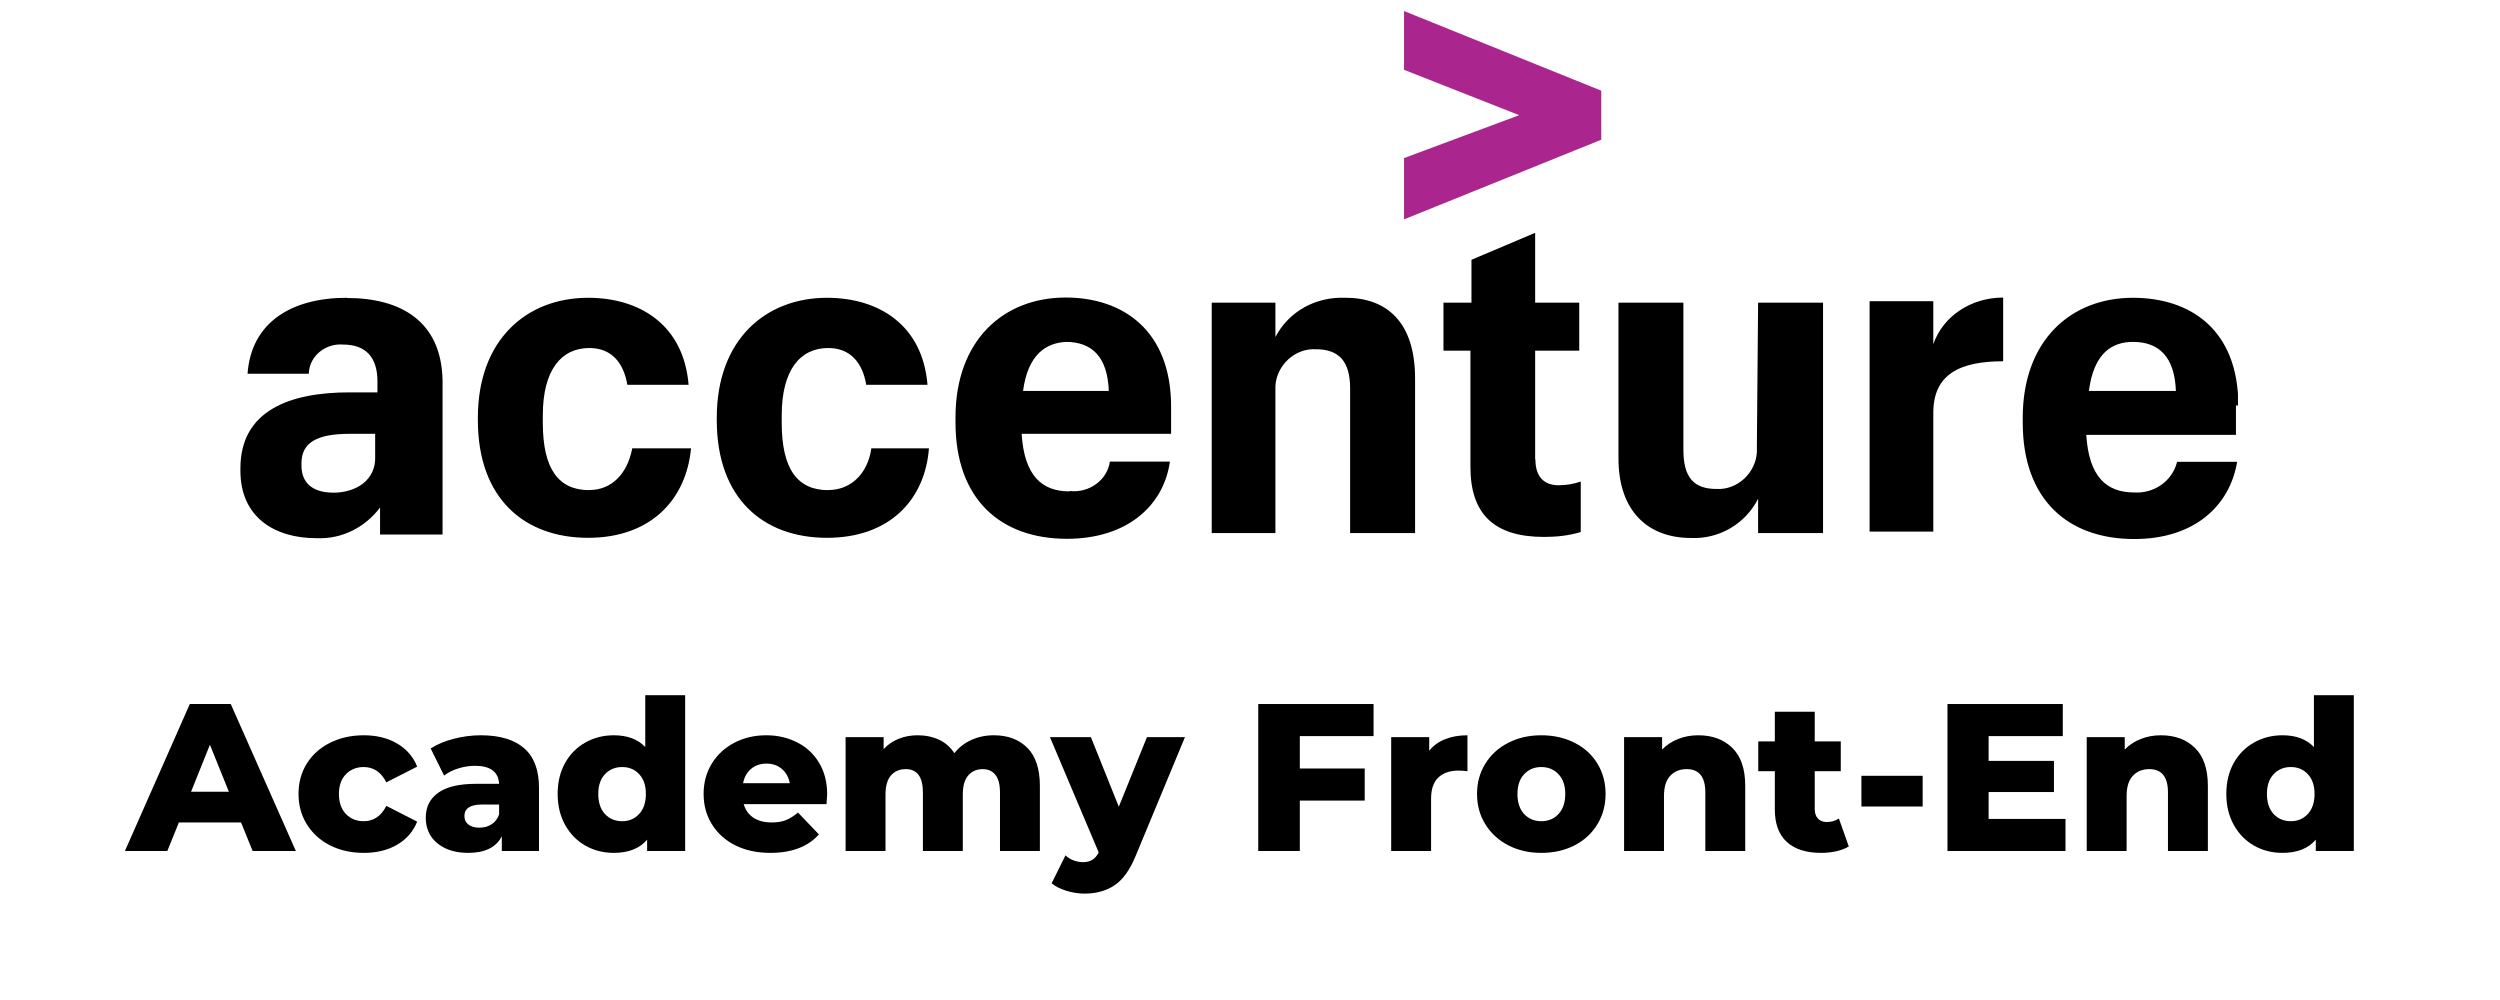
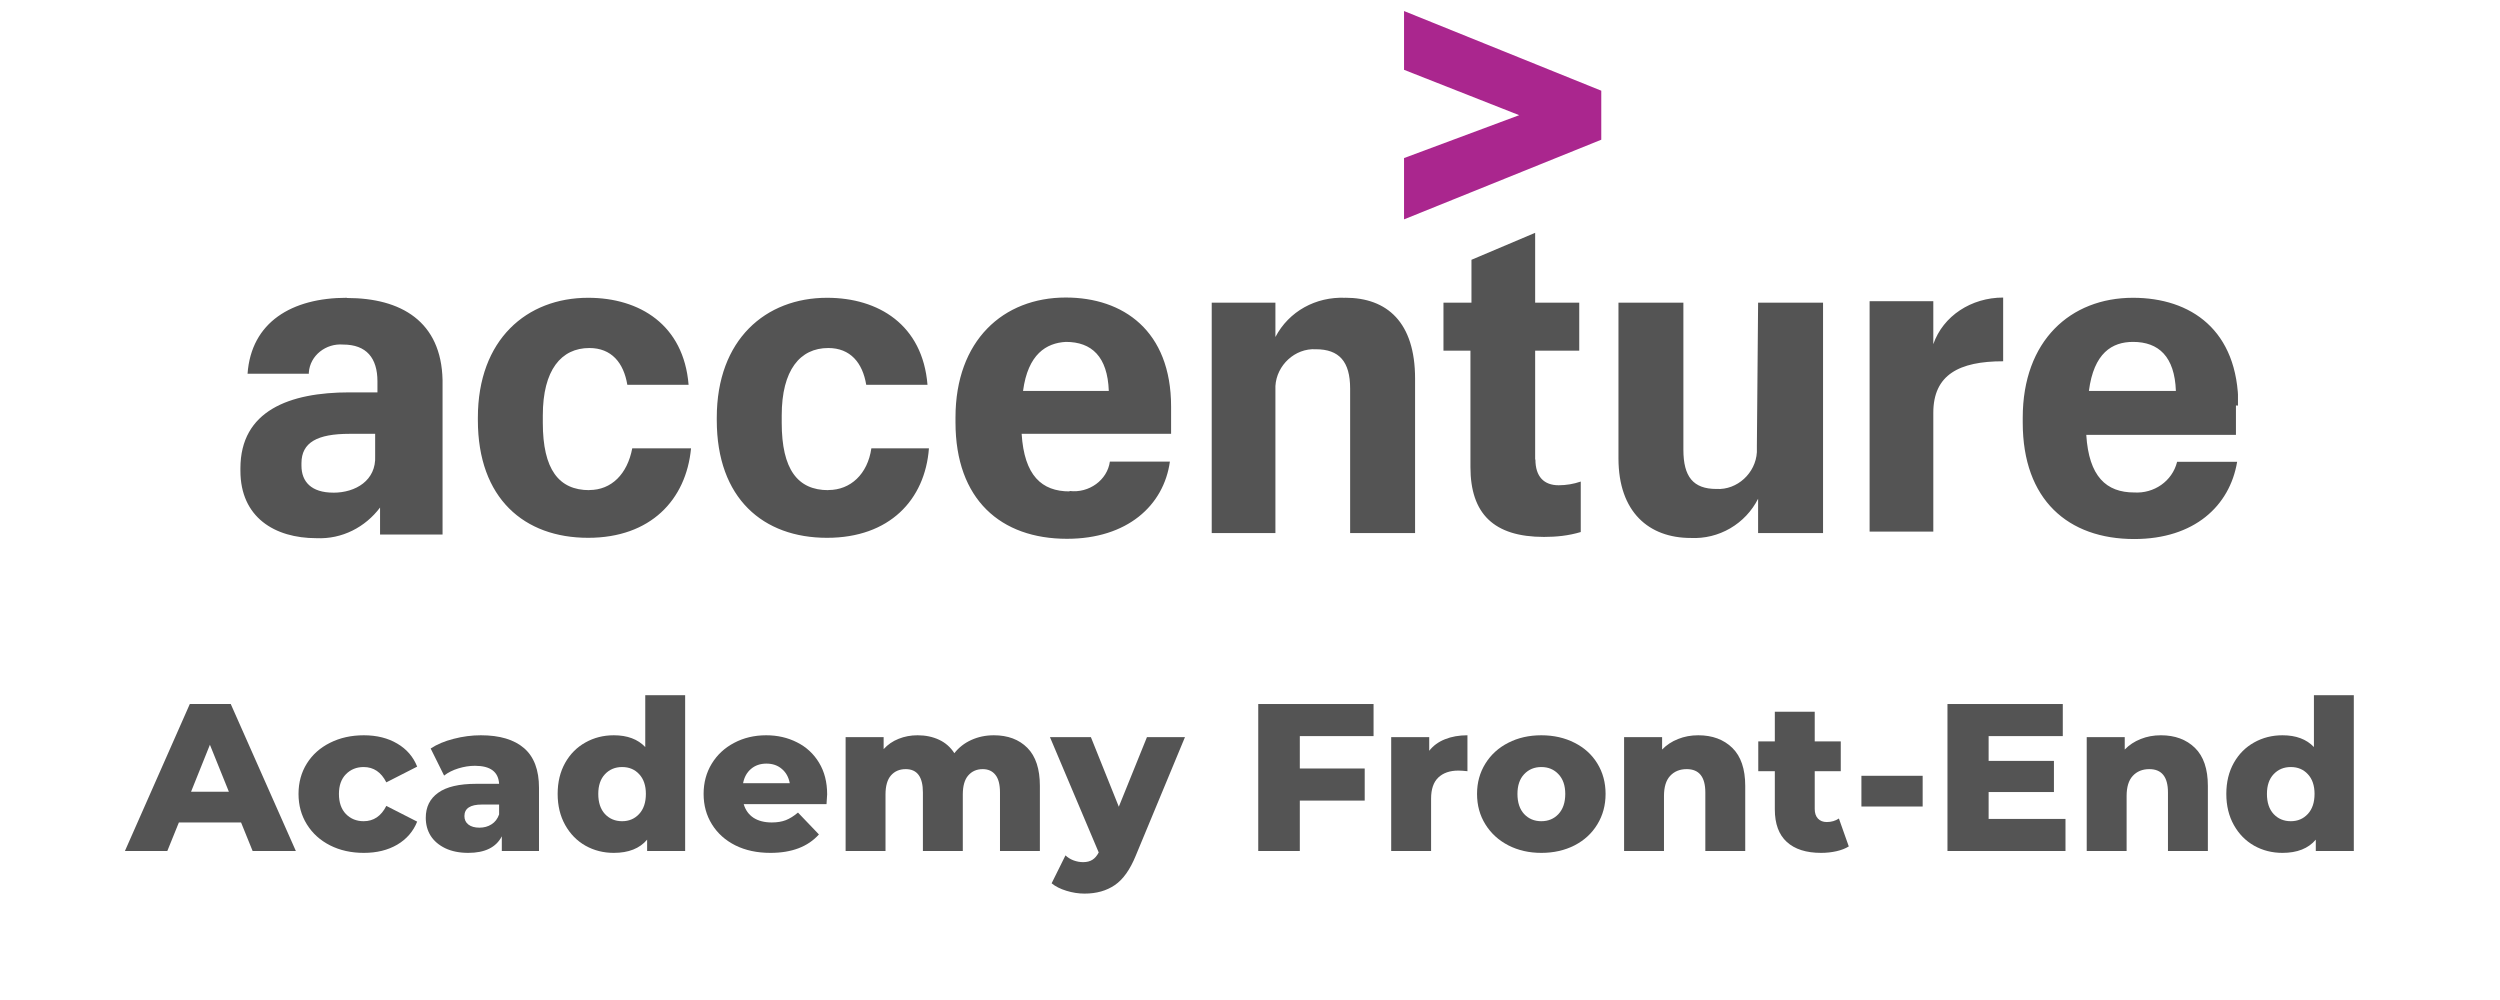
<svg xmlns="http://www.w3.org/2000/svg" width="375" viewBox="0 0 375 150" height="150" version="1.0">
  <defs>
    <clipPath id="a">
      <path d="M 36 44 L 176 44 L 176 80.969 L 36 80.969 Z M 36 44" />
    </clipPath>
    <clipPath id="b">
      <path d="M 181 34 L 335.695 34 L 335.695 80.969 L 181 80.969 Z M 181 34" />
    </clipPath>
  </defs>
  <path fill="#AA268E" d="M 210.605 10.473 L 227.879 17.277 L 210.605 23.711 L 210.605 32.906 L 240.191 20.957 L 240.191 13.605 L 210.605 1.656 Z M 210.605 10.473" />
  <g clip-path="url(#a)">
-     <path d="M 52.02 44.668 C 43.746 44.668 37.684 48.344 37.133 56.059 L 46.324 56.059 L 46.324 55.879 C 46.504 53.309 48.895 51.473 51.469 51.684 C 54.961 51.684 56.617 53.703 56.617 57.199 L 56.617 58.855 L 52.418 58.855 C 43.418 58.855 36.062 61.613 36.062 70.246 L 36.062 70.617 C 36.062 77.602 41.211 80.727 47.453 80.727 C 51.312 80.906 54.801 79.07 57.008 76.129 L 57.008 80.18 L 66.383 80.18 L 66.383 57.016 C 66.199 48.191 60.133 44.699 52.047 44.699 Z M 50 73.898 C 46.688 73.898 45.219 72.246 45.219 69.852 L 45.219 69.484 C 45.219 66.359 47.609 65.074 52.414 65.074 L 56.273 65.074 L 56.273 68.387 C 56.453 72.062 53.336 73.902 50.023 73.902 Z M 88.406 73.523 C 83.809 73.523 81.422 70.402 81.422 63.414 L 81.422 62.312 C 81.422 55.504 84.18 52.203 88.406 52.203 C 91.715 52.203 93.551 54.406 94.098 57.719 L 103.289 57.719 C 102.555 48.711 95.941 44.668 88.219 44.668 C 79.027 44.668 71.68 50.918 71.68 62.656 L 71.68 63.023 C 71.68 74.789 78.664 80.672 88.219 80.672 C 97.59 80.672 102.922 74.977 103.656 67.254 L 94.836 67.254 C 94.102 71.113 91.715 73.504 88.406 73.504 Z M 124.238 73.523 C 119.645 73.523 117.258 70.402 117.258 63.414 L 117.258 62.312 C 117.258 55.504 120.012 52.203 124.238 52.203 C 127.547 52.203 129.387 54.406 129.934 57.719 L 139.125 57.719 C 138.391 48.711 131.773 44.668 124.055 44.668 C 114.863 44.668 107.516 50.918 107.516 62.656 L 107.516 63.023 C 107.516 74.789 114.5 80.672 124.055 80.672 C 133.426 80.672 138.754 74.977 139.34 67.254 L 130.703 67.254 C 130.148 71.113 127.578 73.504 124.27 73.504 Z M 160.441 73.711 C 156.242 73.711 153.637 71.32 153.246 65.07 L 175.664 65.07 L 175.664 60.992 C 175.664 49.598 168.473 44.629 159.863 44.629 C 150.488 44.629 143.324 51.066 143.324 62.621 L 143.324 63.355 C 143.324 74.938 150.125 80.82 160.047 80.82 C 169.051 80.82 174.566 75.859 175.484 69.238 L 166.48 69.238 C 166.109 71.996 163.355 74.016 160.414 73.645 Z M 159.887 51.285 C 163.75 51.285 166.137 53.492 166.32 58.637 L 153.457 58.637 C 154.191 53.117 156.949 51.441 159.887 51.285 Z M 159.887 51.285" />
+     <path fill="#545454" d="M 52.02 44.668 C 43.746 44.668 37.684 48.344 37.133 56.059 L 46.324 56.059 L 46.324 55.879 C 46.504 53.309 48.895 51.473 51.469 51.684 C 54.961 51.684 56.617 53.703 56.617 57.199 L 56.617 58.855 L 52.418 58.855 C 43.418 58.855 36.062 61.613 36.062 70.246 L 36.062 70.617 C 36.062 77.602 41.211 80.727 47.453 80.727 C 51.312 80.906 54.801 79.07 57.008 76.129 L 57.008 80.18 L 66.383 80.18 L 66.383 57.016 C 66.199 48.191 60.133 44.699 52.047 44.699 Z M 50 73.898 C 46.688 73.898 45.219 72.246 45.219 69.852 L 45.219 69.484 C 45.219 66.359 47.609 65.074 52.414 65.074 L 56.273 65.074 L 56.273 68.387 C 56.453 72.062 53.336 73.902 50.023 73.902 Z M 88.406 73.523 C 83.809 73.523 81.422 70.402 81.422 63.414 L 81.422 62.312 C 81.422 55.504 84.18 52.203 88.406 52.203 C 91.715 52.203 93.551 54.406 94.098 57.719 L 103.289 57.719 C 102.555 48.711 95.941 44.668 88.219 44.668 C 79.027 44.668 71.68 50.918 71.68 62.656 L 71.68 63.023 C 71.68 74.789 78.664 80.672 88.219 80.672 C 97.59 80.672 102.922 74.977 103.656 67.254 L 94.836 67.254 C 94.102 71.113 91.715 73.504 88.406 73.504 Z M 124.238 73.523 C 119.645 73.523 117.258 70.402 117.258 63.414 L 117.258 62.312 C 117.258 55.504 120.012 52.203 124.238 52.203 C 127.547 52.203 129.387 54.406 129.934 57.719 L 139.125 57.719 C 138.391 48.711 131.773 44.668 124.055 44.668 C 114.863 44.668 107.516 50.918 107.516 62.656 L 107.516 63.023 C 107.516 74.789 114.5 80.672 124.055 80.672 C 133.426 80.672 138.754 74.977 139.34 67.254 L 130.703 67.254 C 130.148 71.113 127.578 73.504 124.27 73.504 Z M 160.441 73.711 C 156.242 73.711 153.637 71.32 153.246 65.07 L 175.664 65.07 L 175.664 60.992 C 175.664 49.598 168.473 44.629 159.863 44.629 C 150.488 44.629 143.324 51.066 143.324 62.621 L 143.324 63.355 C 143.324 74.938 150.125 80.82 160.047 80.82 C 169.051 80.82 174.566 75.859 175.484 69.238 L 166.48 69.238 C 166.109 71.996 163.355 74.016 160.414 73.645 Z M 159.887 51.285 C 163.75 51.285 166.137 53.492 166.32 58.637 L 153.457 58.637 C 154.191 53.117 156.949 51.441 159.887 51.285 Z M 159.887 51.285" />
  </g>
  <g clip-path="url(#b)">
-     <path d="M 201.785 44.668 C 197.379 44.488 193.336 46.688 191.312 50.551 L 191.312 45.402 L 181.758 45.402 L 181.758 79.961 L 191.312 79.961 L 191.312 57.902 C 191.492 54.781 194.25 52.207 197.375 52.387 C 200.867 52.387 202.52 54.227 202.52 58.27 L 202.52 79.961 L 212.262 79.961 L 212.262 56.793 C 212.262 48.34 208.066 44.66 201.785 44.66 Z M 230.273 68.93 L 230.273 52.598 L 236.887 52.598 L 236.887 45.402 L 230.273 45.402 L 230.273 34.922 L 220.719 38.969 L 220.719 45.402 L 216.52 45.402 L 216.52 52.598 L 220.566 52.598 L 220.566 70.062 C 220.566 77.047 224.059 80.539 231.598 80.539 C 233.434 80.539 235.273 80.359 237.113 79.805 L 237.113 72.234 C 236.039 72.602 234.938 72.785 233.805 72.789 C 231.598 72.789 230.312 71.5 230.312 68.926 Z M 263.531 66.906 L 263.531 67.828 C 263.352 70.953 260.594 73.523 257.469 73.344 C 253.977 73.344 252.508 71.508 252.508 67.461 L 252.508 45.402 L 242.77 45.402 L 242.77 68.75 C 242.77 76.84 247.363 80.695 253.609 80.695 C 254.645 80.746 255.668 80.648 256.676 80.402 C 257.684 80.156 258.633 79.77 259.531 79.25 C 260.426 78.727 261.23 78.09 261.941 77.336 C 262.656 76.578 263.246 75.738 263.715 74.812 L 263.715 79.961 L 273.457 79.961 L 273.457 45.402 L 263.715 45.402 Z M 289.996 51.617 L 289.996 45.184 L 280.441 45.184 L 280.441 79.742 L 289.996 79.742 L 289.996 61.914 C 289.996 56.215 293.859 54.191 300.473 54.191 L 300.473 44.633 C 295.695 44.633 291.469 47.391 289.996 51.621 Z M 335.754 60.844 C 335.754 49.449 328.559 44.668 319.949 44.668 C 310.578 44.668 303.41 51.102 303.41 62.656 L 303.41 63.391 C 303.41 74.973 310.215 80.855 320.137 80.855 C 329.137 80.855 334.469 75.895 335.57 69.273 L 326.566 69.273 C 325.832 72.211 323.074 74.051 320.137 73.871 C 315.938 73.871 313.332 71.48 312.941 65.23 L 335.391 65.23 L 335.391 60.82 Z M 313.336 58.637 C 314.07 52.938 316.824 51.285 319.949 51.285 C 323.809 51.285 326.199 53.492 326.383 58.637 Z M 313.336 58.637" />
+     <path fill="#545454" d="M 201.785 44.668 C 197.379 44.488 193.336 46.688 191.312 50.551 L 191.312 45.402 L 181.758 45.402 L 181.758 79.961 L 191.312 79.961 L 191.312 57.902 C 191.492 54.781 194.25 52.207 197.375 52.387 C 200.867 52.387 202.52 54.227 202.52 58.27 L 202.52 79.961 L 212.262 79.961 L 212.262 56.793 C 212.262 48.34 208.066 44.66 201.785 44.66 Z M 230.273 68.93 L 230.273 52.598 L 236.887 52.598 L 236.887 45.402 L 230.273 45.402 L 230.273 34.922 L 220.719 38.969 L 220.719 45.402 L 216.52 45.402 L 216.52 52.598 L 220.566 52.598 L 220.566 70.062 C 220.566 77.047 224.059 80.539 231.598 80.539 C 233.434 80.539 235.273 80.359 237.113 79.805 L 237.113 72.234 C 236.039 72.602 234.938 72.785 233.805 72.789 C 231.598 72.789 230.312 71.5 230.312 68.926 Z M 263.531 66.906 L 263.531 67.828 C 263.352 70.953 260.594 73.523 257.469 73.344 C 253.977 73.344 252.508 71.508 252.508 67.461 L 252.508 45.402 L 242.77 45.402 L 242.77 68.75 C 242.77 76.84 247.363 80.695 253.609 80.695 C 254.645 80.746 255.668 80.648 256.676 80.402 C 257.684 80.156 258.633 79.77 259.531 79.25 C 260.426 78.727 261.23 78.09 261.941 77.336 C 262.656 76.578 263.246 75.738 263.715 74.812 L 263.715 79.961 L 273.457 79.961 L 273.457 45.402 L 263.715 45.402 Z M 289.996 51.617 L 289.996 45.184 L 280.441 45.184 L 280.441 79.742 L 289.996 79.742 L 289.996 61.914 C 289.996 56.215 293.859 54.191 300.473 54.191 L 300.473 44.633 C 295.695 44.633 291.469 47.391 289.996 51.621 Z M 335.754 60.844 C 335.754 49.449 328.559 44.668 319.949 44.668 C 310.578 44.668 303.41 51.102 303.41 62.656 L 303.41 63.391 C 303.41 74.973 310.215 80.855 320.137 80.855 C 329.137 80.855 334.469 75.895 335.57 69.273 L 326.566 69.273 C 325.832 72.211 323.074 74.051 320.137 73.871 C 315.938 73.871 313.332 71.48 312.941 65.23 L 335.391 65.23 L 335.391 60.82 Z M 313.336 58.637 C 314.07 52.938 316.824 51.285 319.949 51.285 C 323.809 51.285 326.199 53.492 326.383 58.637 Z M 313.336 58.637" />
  </g>
-   <g>
+   <g fill="#545454">
    <g>
      <g>
        <path d="M 16.984 -4.281 L 7.656 -4.281 L 5.922 0 L -0.438 0 L 9.297 -22.047 L 15.438 -22.047 L 25.203 0 L 18.719 0 Z M 15.156 -8.891 L 12.312 -15.938 L 9.484 -8.891 Z M 15.156 -8.891" transform="translate(19.175 127.65)" />
      </g>
    </g>
  </g>
-   <g>
+   <g fill="#545454">
    <g>
      <g>
        <path d="M 10.641 0.281 C 8.754 0.281 7.066 -0.094 5.578 -0.844 C 4.086 -1.602 2.926 -2.656 2.094 -4 C 1.258 -5.344 0.844 -6.863 0.844 -8.562 C 0.844 -10.27 1.258 -11.789 2.094 -13.125 C 2.926 -14.457 4.086 -15.492 5.578 -16.234 C 7.066 -16.984 8.754 -17.359 10.641 -17.359 C 12.578 -17.359 14.25 -16.941 15.656 -16.109 C 17.062 -15.285 18.055 -14.133 18.641 -12.656 L 14.016 -10.297 C 13.242 -11.828 12.109 -12.594 10.609 -12.594 C 9.547 -12.594 8.66 -12.234 7.953 -11.516 C 7.254 -10.805 6.906 -9.82 6.906 -8.562 C 6.906 -7.281 7.254 -6.273 7.953 -5.547 C 8.66 -4.828 9.547 -4.469 10.609 -4.469 C 12.109 -4.469 13.242 -5.234 14.016 -6.766 L 18.641 -4.406 C 18.055 -2.938 17.062 -1.785 15.656 -0.953 C 14.25 -0.129 12.578 0.281 10.641 0.281 Z M 10.641 0.281" transform="translate(43.934 127.65)" />
      </g>
    </g>
  </g>
-   <g>
+   <g fill="#545454">
    <g>
      <g>
        <path d="M 9.203 -17.359 C 12.035 -17.359 14.195 -16.711 15.688 -15.422 C 17.176 -14.129 17.922 -12.148 17.922 -9.484 L 17.922 0 L 12.344 0 L 12.344 -2.203 C 11.488 -0.547 9.812 0.281 7.312 0.281 C 5.988 0.281 4.844 0.051 3.875 -0.406 C 2.906 -0.875 2.172 -1.5 1.672 -2.281 C 1.18 -3.07 0.938 -3.973 0.938 -4.984 C 0.938 -6.598 1.555 -7.848 2.797 -8.734 C 4.035 -9.629 5.945 -10.078 8.531 -10.078 L 11.938 -10.078 C 11.832 -11.879 10.625 -12.781 8.312 -12.781 C 7.5 -12.781 6.672 -12.648 5.828 -12.391 C 4.984 -12.129 4.27 -11.77 3.688 -11.312 L 1.672 -15.375 C 2.617 -16 3.77 -16.484 5.125 -16.828 C 6.477 -17.18 7.836 -17.359 9.203 -17.359 Z M 8.984 -3.5 C 9.672 -3.5 10.273 -3.664 10.797 -4 C 11.328 -4.332 11.707 -4.828 11.938 -5.484 L 11.938 -6.969 L 9.359 -6.969 C 7.609 -6.969 6.734 -6.391 6.734 -5.234 C 6.734 -4.703 6.93 -4.281 7.328 -3.969 C 7.734 -3.656 8.285 -3.5 8.984 -3.5 Z M 8.984 -3.5" transform="translate(62.928 127.65)" />
      </g>
    </g>
  </g>
-   <g>
+   <g fill="#545454">
    <g>
      <g>
        <path d="M 20.062 -23.375 L 20.062 0 L 14.359 0 L 14.359 -1.703 C 13.242 -0.379 11.578 0.281 9.359 0.281 C 7.805 0.281 6.391 -0.078 5.109 -0.797 C 3.828 -1.523 2.812 -2.562 2.062 -3.906 C 1.312 -5.25 0.938 -6.801 0.938 -8.562 C 0.938 -10.332 1.312 -11.883 2.062 -13.219 C 2.812 -14.551 3.828 -15.57 5.109 -16.281 C 6.391 -17 7.805 -17.359 9.359 -17.359 C 11.391 -17.359 12.961 -16.77 14.078 -15.594 L 14.078 -23.375 Z M 10.609 -4.469 C 11.641 -4.469 12.488 -4.828 13.156 -5.547 C 13.832 -6.273 14.172 -7.281 14.172 -8.562 C 14.172 -9.82 13.836 -10.805 13.172 -11.516 C 12.516 -12.234 11.66 -12.594 10.609 -12.594 C 9.566 -12.594 8.707 -12.234 8.031 -11.516 C 7.363 -10.805 7.031 -9.82 7.031 -8.562 C 7.031 -7.281 7.363 -6.273 8.031 -5.547 C 8.707 -4.828 9.566 -4.469 10.609 -4.469 Z M 10.609 -4.469" transform="translate(82.71 127.65)" />
      </g>
    </g>
  </g>
-   <g>
+   <g fill="#545454">
    <g>
      <g>
        <path d="M 19.375 -8.5 C 19.375 -8.457 19.344 -7.969 19.281 -7.031 L 6.859 -7.031 C 7.117 -6.145 7.609 -5.461 8.328 -4.984 C 9.055 -4.516 9.969 -4.281 11.062 -4.281 C 11.875 -4.281 12.578 -4.395 13.172 -4.625 C 13.773 -4.863 14.383 -5.242 15 -5.766 L 18.141 -2.484 C 16.484 -0.641 14.062 0.281 10.875 0.281 C 8.875 0.281 7.117 -0.094 5.609 -0.844 C 4.098 -1.602 2.926 -2.656 2.094 -4 C 1.258 -5.344 0.844 -6.863 0.844 -8.562 C 0.844 -10.25 1.25 -11.758 2.062 -13.094 C 2.875 -14.426 3.992 -15.469 5.422 -16.219 C 6.848 -16.977 8.453 -17.359 10.234 -17.359 C 11.93 -17.359 13.473 -17.004 14.859 -16.297 C 16.254 -15.598 17.352 -14.582 18.156 -13.25 C 18.969 -11.914 19.375 -10.332 19.375 -8.5 Z M 10.266 -13.109 C 9.348 -13.109 8.578 -12.844 7.953 -12.312 C 7.336 -11.789 6.941 -11.078 6.766 -10.172 L 13.766 -10.172 C 13.598 -11.078 13.203 -11.789 12.578 -12.312 C 11.961 -12.844 11.191 -13.109 10.266 -13.109 Z M 10.266 -13.109" transform="translate(104.697 127.65)" />
      </g>
    </g>
  </g>
-   <g>
+   <g fill="#545454">
    <g>
      <g>
        <path d="M 24.156 -17.359 C 26.258 -17.359 27.938 -16.727 29.188 -15.469 C 30.438 -14.207 31.062 -12.305 31.062 -9.766 L 31.062 0 L 25.078 0 L 25.078 -8.781 C 25.078 -9.977 24.848 -10.859 24.391 -11.422 C 23.941 -11.992 23.305 -12.281 22.484 -12.281 C 21.586 -12.281 20.863 -11.961 20.312 -11.328 C 19.77 -10.703 19.5 -9.75 19.5 -8.469 L 19.5 0 L 13.516 0 L 13.516 -8.781 C 13.516 -11.113 12.656 -12.281 10.938 -12.281 C 10.008 -12.281 9.27 -11.961 8.719 -11.328 C 8.176 -10.703 7.906 -9.75 7.906 -8.469 L 7.906 0 L 1.922 0 L 1.922 -17.078 L 7.625 -17.078 L 7.625 -15.281 C 8.25 -15.969 9 -16.484 9.875 -16.828 C 10.75 -17.18 11.695 -17.359 12.719 -17.359 C 13.914 -17.359 14.988 -17.133 15.938 -16.688 C 16.883 -16.25 17.648 -15.578 18.234 -14.672 C 18.91 -15.535 19.758 -16.195 20.781 -16.656 C 21.812 -17.125 22.938 -17.359 24.156 -17.359 Z M 24.156 -17.359" transform="translate(124.92 127.65)" />
      </g>
    </g>
  </g>
-   <g>
+   <g fill="#545454">
    <g>
      <g>
        <path d="M 19.906 -17.078 L 12.531 0.688 C 11.676 2.789 10.629 4.266 9.391 5.109 C 8.148 5.961 6.633 6.391 4.844 6.391 C 3.945 6.391 3.039 6.25 2.125 5.969 C 1.207 5.688 0.469 5.312 -0.094 4.844 L 1.984 0.656 C 2.316 0.977 2.719 1.227 3.188 1.406 C 3.664 1.582 4.145 1.672 4.625 1.672 C 5.195 1.672 5.664 1.551 6.031 1.312 C 6.395 1.082 6.707 0.719 6.969 0.219 L -0.344 -17.078 L 5.797 -17.078 L 9.984 -6.641 L 14.203 -17.078 Z M 19.906 -17.078" transform="translate(157.838 127.65)" />
      </g>
    </g>
  </g>
-   <g>
+   <g fill="#545454">
    <g>
      <g>
        <path d="M 8.438 -17.234 L 8.438 -12.375 L 18.172 -12.375 L 18.172 -7.562 L 8.438 -7.562 L 8.438 0 L 2.203 0 L 2.203 -22.047 L 19.5 -22.047 L 19.5 -17.234 Z M 8.438 -17.234" transform="translate(186.534 127.65)" />
      </g>
    </g>
  </g>
-   <g>
+   <g fill="#545454">
    <g>
      <g>
        <path d="M 7.625 -15.031 C 8.227 -15.801 9.02 -16.379 10 -16.766 C 10.977 -17.16 12.098 -17.359 13.359 -17.359 L 13.359 -11.969 C 12.805 -12.031 12.352 -12.062 12 -12.062 C 10.719 -12.062 9.711 -11.711 8.984 -11.016 C 8.266 -10.328 7.906 -9.27 7.906 -7.844 L 7.906 0 L 1.922 0 L 1.922 -17.078 L 7.625 -17.078 Z M 7.625 -15.031" transform="translate(206.757 127.65)" />
      </g>
    </g>
  </g>
-   <g>
+   <g fill="#545454">
    <g>
      <g>
        <path d="M 10.484 0.281 C 8.66 0.281 7.016 -0.094 5.547 -0.844 C 4.078 -1.602 2.926 -2.656 2.094 -4 C 1.258 -5.344 0.844 -6.863 0.844 -8.562 C 0.844 -10.25 1.258 -11.766 2.094 -13.109 C 2.926 -14.453 4.07 -15.492 5.531 -16.234 C 6.988 -16.984 8.641 -17.359 10.484 -17.359 C 12.336 -17.359 14 -16.984 15.469 -16.234 C 16.938 -15.492 18.078 -14.457 18.891 -13.125 C 19.711 -11.789 20.125 -10.27 20.125 -8.562 C 20.125 -6.863 19.711 -5.344 18.891 -4 C 18.078 -2.656 16.938 -1.602 15.469 -0.844 C 14 -0.094 12.336 0.281 10.484 0.281 Z M 10.484 -4.469 C 11.535 -4.469 12.395 -4.828 13.062 -5.547 C 13.738 -6.273 14.078 -7.281 14.078 -8.562 C 14.078 -9.82 13.738 -10.805 13.062 -11.516 C 12.395 -12.234 11.535 -12.594 10.484 -12.594 C 9.441 -12.594 8.582 -12.234 7.906 -11.516 C 7.238 -10.805 6.906 -9.82 6.906 -8.562 C 6.906 -7.281 7.238 -6.273 7.906 -5.547 C 8.582 -4.828 9.441 -4.469 10.484 -4.469 Z M 10.484 -4.469" transform="translate(220.712 127.65)" />
      </g>
    </g>
  </g>
-   <g>
+   <g fill="#545454">
    <g>
      <g>
        <path d="M 13.047 -17.359 C 15.16 -17.359 16.863 -16.727 18.156 -15.469 C 19.445 -14.207 20.094 -12.305 20.094 -9.766 L 20.094 0 L 14.109 0 L 14.109 -8.781 C 14.109 -11.113 13.176 -12.281 11.312 -12.281 C 10.281 -12.281 9.453 -11.941 8.828 -11.266 C 8.211 -10.598 7.906 -9.594 7.906 -8.25 L 7.906 0 L 1.922 0 L 1.922 -17.078 L 7.625 -17.078 L 7.625 -15.219 C 8.289 -15.906 9.086 -16.43 10.016 -16.797 C 10.941 -17.172 11.953 -17.359 13.047 -17.359 Z M 13.047 -17.359" transform="translate(241.691 127.65)" />
      </g>
    </g>
  </g>
-   <g>
+   <g fill="#545454">
    <g>
      <g>
        <path d="M 13.703 -0.688 C 13.203 -0.375 12.586 -0.133 11.859 0.031 C 11.129 0.195 10.359 0.281 9.547 0.281 C 7.316 0.281 5.602 -0.266 4.406 -1.359 C 3.207 -2.453 2.609 -4.078 2.609 -6.234 L 2.609 -11.969 L 0.125 -11.969 L 0.125 -16.438 L 2.609 -16.438 L 2.609 -20.891 L 8.594 -20.891 L 8.594 -16.438 L 12.5 -16.438 L 12.5 -11.969 L 8.594 -11.969 L 8.594 -6.297 C 8.594 -5.691 8.754 -5.211 9.078 -4.859 C 9.41 -4.516 9.848 -4.344 10.391 -4.344 C 11.086 -4.344 11.695 -4.52 12.219 -4.875 Z M 13.703 -0.688" transform="translate(263.615 127.65)" />
      </g>
    </g>
  </g>
-   <g>
+   <g fill="#545454">
    <g>
      <g>
        <path d="M 1.516 -11.281 L 10.703 -11.281 L 10.703 -6.672 L 1.516 -6.672 Z M 1.516 -11.281" transform="translate(277.696 127.65)" />
      </g>
    </g>
  </g>
-   <g>
+   <g fill="#545454">
    <g>
      <g>
        <path d="M 19.906 -4.812 L 19.906 0 L 2.203 0 L 2.203 -22.047 L 19.5 -22.047 L 19.5 -17.234 L 8.375 -17.234 L 8.375 -13.516 L 18.172 -13.516 L 18.172 -8.844 L 8.375 -8.844 L 8.375 -4.812 Z M 19.906 -4.812" transform="translate(289.918 127.65)" />
      </g>
    </g>
  </g>
-   <g>
+   <g fill="#545454">
    <g>
      <g>
        <path d="M 13.047 -17.359 C 15.16 -17.359 16.863 -16.727 18.156 -15.469 C 19.445 -14.207 20.094 -12.305 20.094 -9.766 L 20.094 0 L 14.109 0 L 14.109 -8.781 C 14.109 -11.113 13.176 -12.281 11.312 -12.281 C 10.281 -12.281 9.453 -11.941 8.828 -11.266 C 8.211 -10.598 7.906 -9.594 7.906 -8.25 L 7.906 0 L 1.922 0 L 1.922 -17.078 L 7.625 -17.078 L 7.625 -15.219 C 8.289 -15.906 9.086 -16.43 10.016 -16.797 C 10.941 -17.172 11.953 -17.359 13.047 -17.359 Z M 13.047 -17.359" transform="translate(311.086 127.65)" />
      </g>
    </g>
  </g>
-   <g>
+   <g fill="#545454">
    <g>
      <g>
        <path d="M 20.062 -23.375 L 20.062 0 L 14.359 0 L 14.359 -1.703 C 13.242 -0.379 11.578 0.281 9.359 0.281 C 7.805 0.281 6.391 -0.078 5.109 -0.797 C 3.828 -1.523 2.812 -2.562 2.062 -3.906 C 1.312 -5.25 0.938 -6.801 0.938 -8.562 C 0.938 -10.332 1.312 -11.883 2.062 -13.219 C 2.812 -14.551 3.828 -15.57 5.109 -16.281 C 6.391 -17 7.805 -17.359 9.359 -17.359 C 11.391 -17.359 12.961 -16.77 14.078 -15.594 L 14.078 -23.375 Z M 10.609 -4.469 C 11.641 -4.469 12.488 -4.828 13.156 -5.547 C 13.832 -6.273 14.172 -7.281 14.172 -8.562 C 14.172 -9.82 13.836 -10.805 13.172 -11.516 C 12.516 -12.234 11.66 -12.594 10.609 -12.594 C 9.566 -12.594 8.707 -12.234 8.031 -11.516 C 7.363 -10.805 7.031 -9.82 7.031 -8.562 C 7.031 -7.281 7.363 -6.273 8.031 -5.547 C 8.707 -4.828 9.566 -4.469 10.609 -4.469 Z M 10.609 -4.469" transform="translate(333.01 127.65)" />
      </g>
    </g>
  </g>
</svg>
